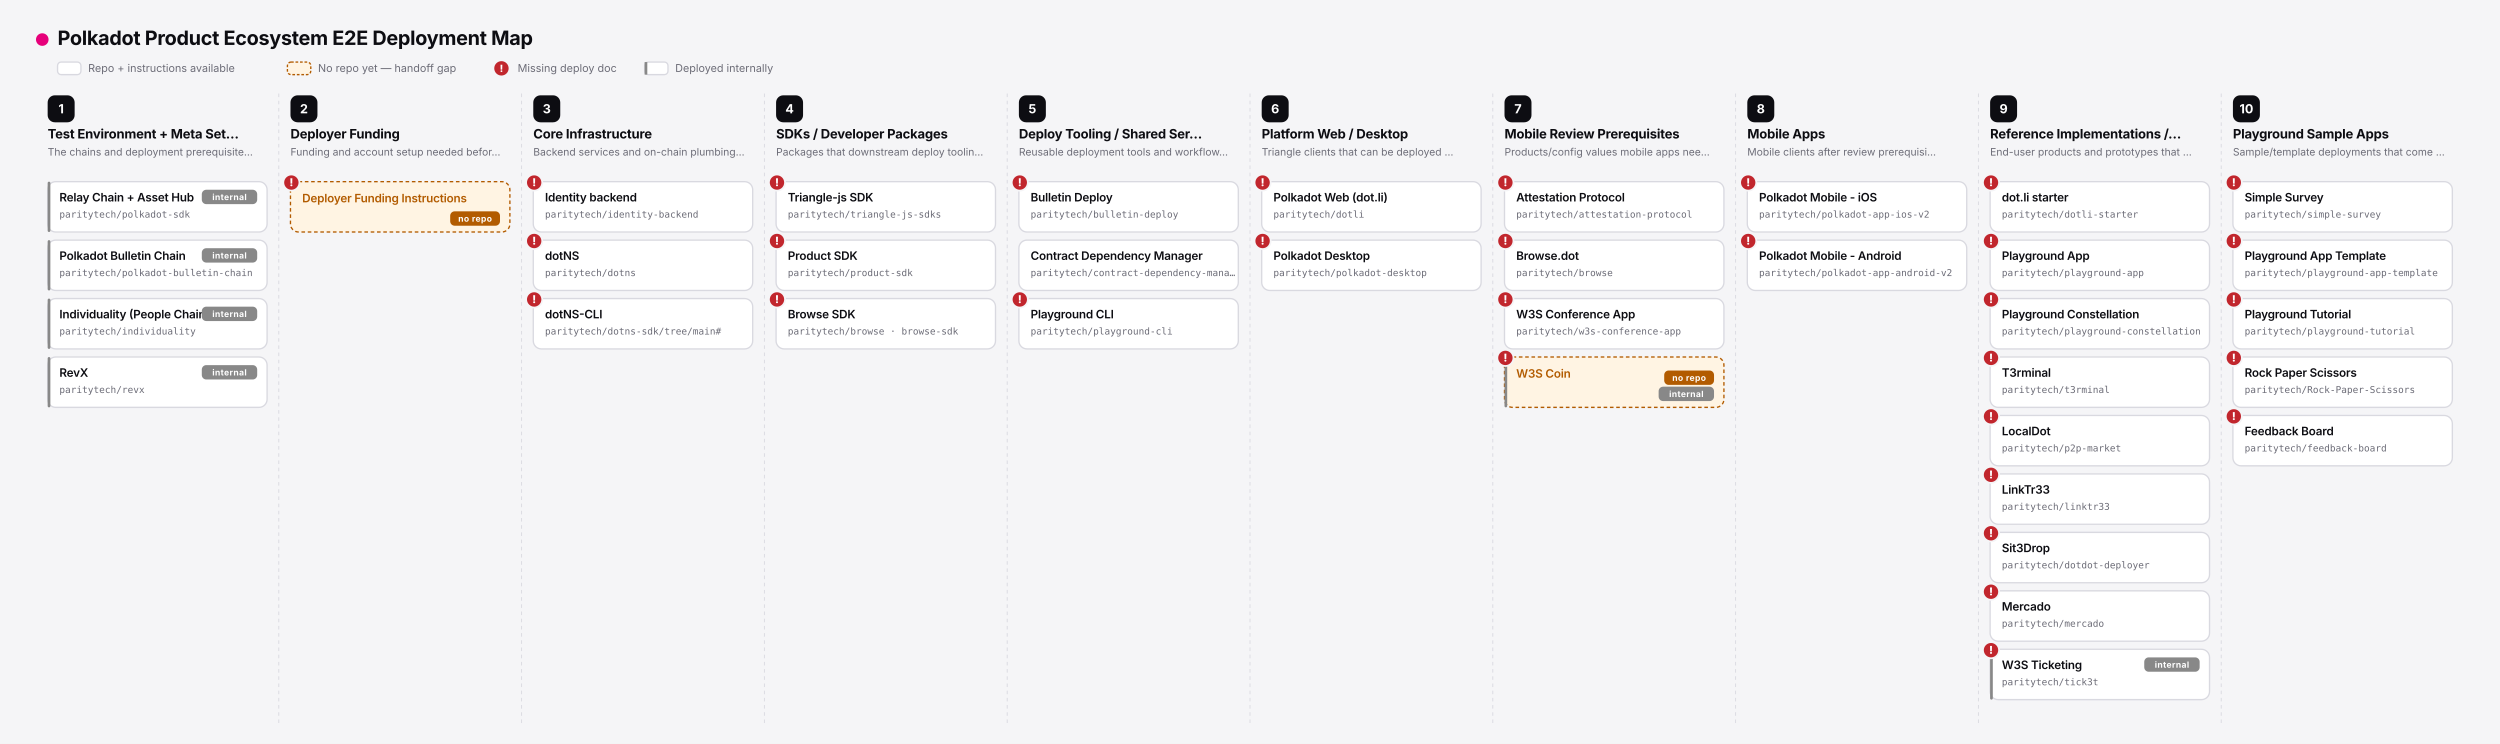
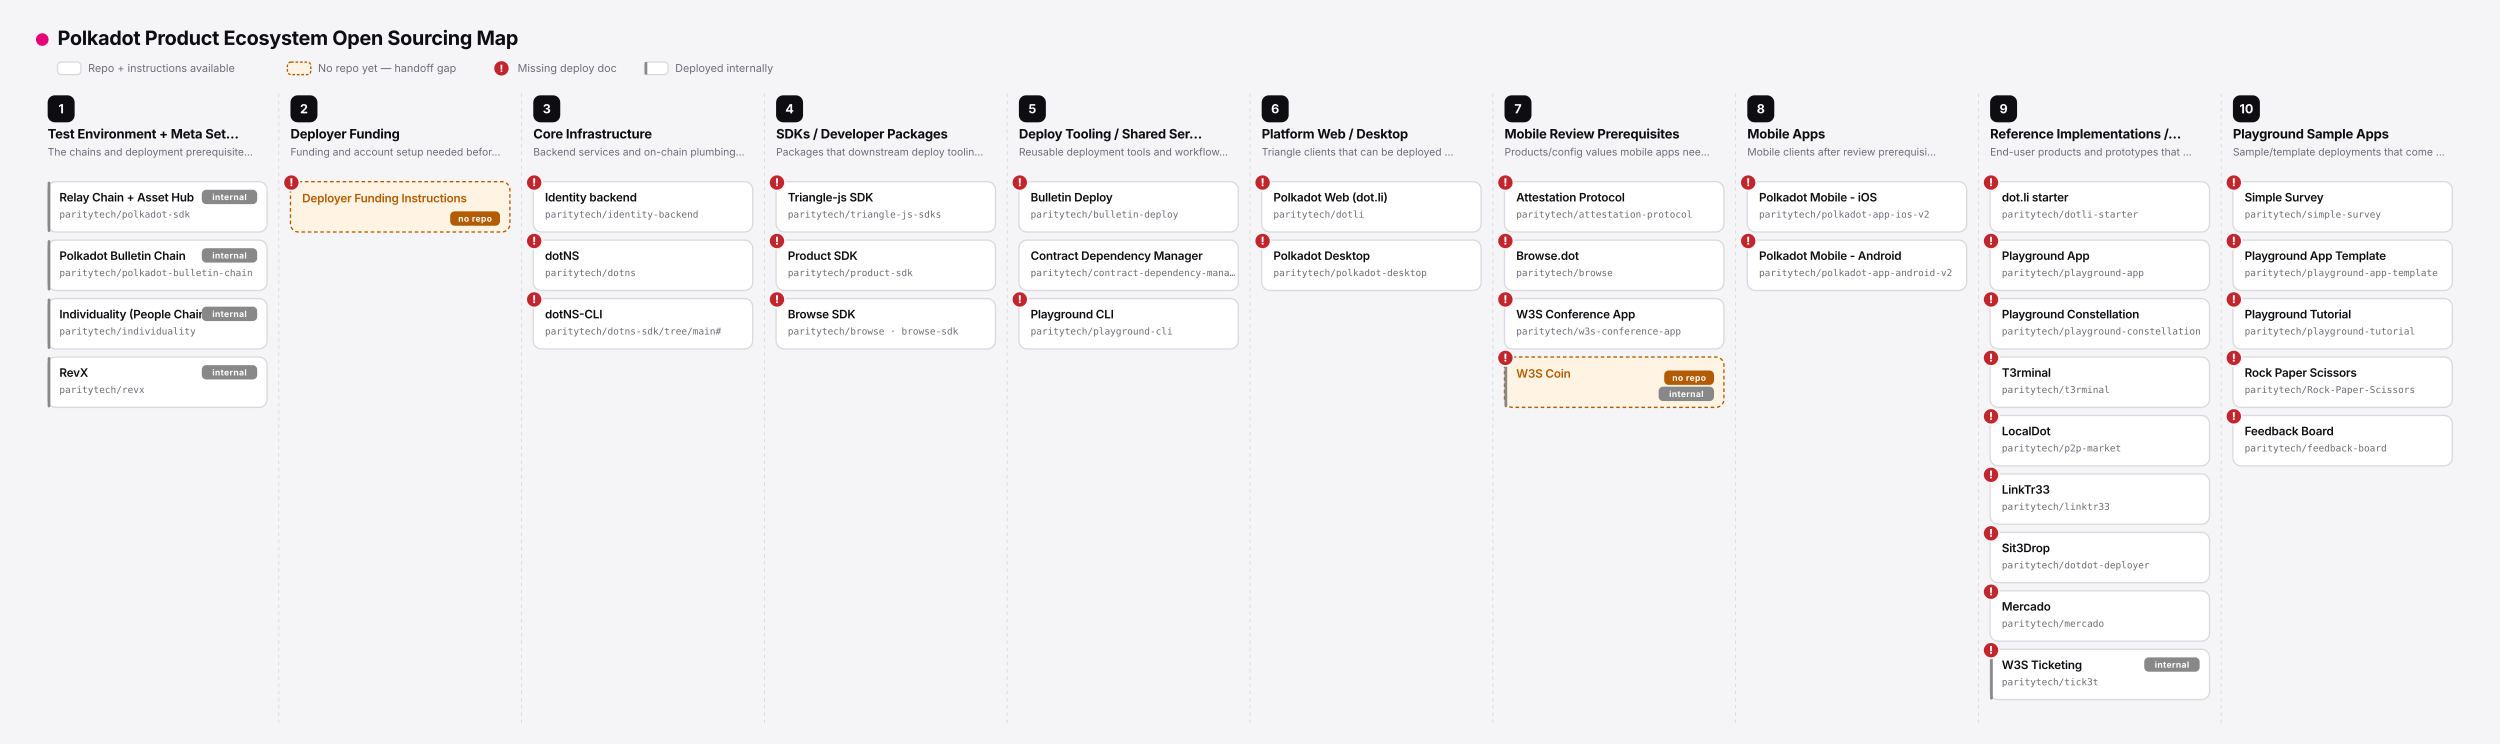
<svg xmlns="http://www.w3.org/2000/svg" xmlns:xlink="http://www.w3.org/1999/xlink" width="2780" height="827" viewBox="0 0 2780 827" font-family="-apple-system, BlinkMacSystemFont, 'Segoe UI', Inter, Roboto, Helvetica, Arial, sans-serif">
  <rect width="2780" height="827" fill="#f5f5f7" />
  <circle cx="47" cy="44" r="7" fill="#e6007a" />
-   <text x="64" y="50" font-size="22" font-weight="700" fill="#0d0d12" letter-spacing="-0.3">Polkadot Product Ecosystem E2E Deployment Map</text>
+   <text x="64" y="50" font-size="22" font-weight="700" fill="#0d0d12" letter-spacing="-0.3">Polkadot Product Ecosystem Open Sourcing Map</text>
  <rect x="64" y="69" width="26" height="14" rx="4" fill="#ffffff" stroke="#d9d9e0" stroke-width="1.5" />
  <text x="98" y="80" font-size="12" fill="#6b6b76">Repo + instructions available</text>
  <rect x="319.6" y="69" width="26" height="14" rx="4" fill="#fff4e3" stroke="#b25b00" stroke-width="1.5" stroke-dasharray="3 2" />
  <text x="353.6" y="80" font-size="12" fill="#6b6b76">No repo yet — handoff gap</text>
  <circle cx="557.6" cy="76" r="8" fill="#c1262d" />
  <text x="557.6" y="80" text-anchor="middle" font-size="11" font-weight="800" fill="#fff">!</text>
  <text x="575.6" y="80" font-size="12" fill="#6b6b76">Missing deploy doc</text>
  <rect x="716.8" y="69" width="26" height="14" rx="4" fill="#ffffff" stroke="#d9d9e0" stroke-width="1.5" />
  <rect x="716.8" y="69" width="3" height="14" fill="#888888" />
  <text x="750.8" y="80" font-size="12" fill="#6b6b76">Deployed internally</text>
  <line x1="310" y1="104" x2="310" y2="807" stroke="#d9d9e0" stroke-width="1" stroke-dasharray="4 4" />
  <rect x="53" y="106" width="30" height="30" rx="8" fill="#0d0d12" />
  <text x="68" y="126" text-anchor="middle" font-size="14" font-weight="700" fill="#fff">1</text>
  <text x="53" y="154" font-size="14.5" font-weight="700" fill="#0d0d12" letter-spacing="-0.2">Test Environment + Meta Set…</text>
  <text x="53" y="173" font-size="11.5" fill="#6b6b76">The chains and deployment prerequisite…</text>
  <a xlink:href="https://github.com/paritytech/polkadot-sdk" href="https://github.com/paritytech/polkadot-sdk" target="_blank">
    <rect x="53" y="202" width="244" height="56" rx="9" fill="#ffffff" stroke="#d9d9e0" stroke-width="1.5" />
    <rect x="53" y="202" width="3" height="56" rx="1.5" fill="#888888" />
    <text x="66" y="224" font-size="13" font-weight="600" fill="#0d0d12" letter-spacing="-0.2">Relay Chain + Asset Hub</text>
    <text x="66" y="242" font-size="10.5" font-family="ui-monospace, 'SF Mono', Menlo, monospace" fill="#6b6b76">paritytech/polkadot-sdk</text>
    <rect x="224.4" y="211" width="61.6" height="16" rx="5" fill="#888888" />
    <text x="255.2" y="222.5" text-anchor="middle" font-size="9.5" font-weight="700" fill="#fff" letter-spacing="0.4">internal</text>
  </a>
  <a xlink:href="https://github.com/paritytech/polkadot-bulletin-chain" href="https://github.com/paritytech/polkadot-bulletin-chain" target="_blank">
    <rect x="53" y="267" width="244" height="56" rx="9" fill="#ffffff" stroke="#d9d9e0" stroke-width="1.5" />
    <rect x="53" y="267" width="3" height="56" rx="1.5" fill="#888888" />
    <text x="66" y="289" font-size="13" font-weight="600" fill="#0d0d12" letter-spacing="-0.2">Polkadot Bulletin Chain</text>
    <text x="66" y="307" font-size="10.5" font-family="ui-monospace, 'SF Mono', Menlo, monospace" fill="#6b6b76">paritytech/polkadot-bulletin-chain</text>
    <rect x="224.4" y="276" width="61.6" height="16" rx="5" fill="#888888" />
    <text x="255.2" y="287.5" text-anchor="middle" font-size="9.5" font-weight="700" fill="#fff" letter-spacing="0.4">internal</text>
  </a>
  <a xlink:href="https://github.com/paritytech/individuality" href="https://github.com/paritytech/individuality" target="_blank">
    <rect x="53" y="332" width="244" height="56" rx="9" fill="#ffffff" stroke="#d9d9e0" stroke-width="1.5" />
    <rect x="53" y="332" width="3" height="56" rx="1.5" fill="#888888" />
    <text x="66" y="354" font-size="13" font-weight="600" fill="#0d0d12" letter-spacing="-0.2">Individuality (People Chain)</text>
    <text x="66" y="372" font-size="10.5" font-family="ui-monospace, 'SF Mono', Menlo, monospace" fill="#6b6b76">paritytech/individuality</text>
    <rect x="224.4" y="341" width="61.6" height="16" rx="5" fill="#888888" />
    <text x="255.2" y="352.5" text-anchor="middle" font-size="9.5" font-weight="700" fill="#fff" letter-spacing="0.4">internal</text>
  </a>
  <a xlink:href="https://github.com/paritytech/revx" href="https://github.com/paritytech/revx" target="_blank">
    <rect x="53" y="397" width="244" height="56" rx="9" fill="#ffffff" stroke="#d9d9e0" stroke-width="1.5" />
    <rect x="53" y="397" width="3" height="56" rx="1.5" fill="#888888" />
    <text x="66" y="419" font-size="13" font-weight="600" fill="#0d0d12" letter-spacing="-0.2">RevX</text>
    <text x="66" y="437" font-size="10.5" font-family="ui-monospace, 'SF Mono', Menlo, monospace" fill="#6b6b76">paritytech/revx</text>
    <rect x="224.4" y="406" width="61.6" height="16" rx="5" fill="#888888" />
    <text x="255.2" y="417.5" text-anchor="middle" font-size="9.5" font-weight="700" fill="#fff" letter-spacing="0.4">internal</text>
  </a>
  <line x1="580" y1="104" x2="580" y2="807" stroke="#d9d9e0" stroke-width="1" stroke-dasharray="4 4" />
  <rect x="323" y="106" width="30" height="30" rx="8" fill="#0d0d12" />
  <text x="338" y="126" text-anchor="middle" font-size="14" font-weight="700" fill="#fff">2</text>
  <text x="323" y="154" font-size="14.5" font-weight="700" fill="#0d0d12" letter-spacing="-0.2">Deployer Funding</text>
  <text x="323" y="173" font-size="11.5" fill="#6b6b76">Funding and account setup needed befor…</text>
  <rect x="323" y="202" width="244" height="56" rx="9" fill="#fff4e3" stroke="#b25b00" stroke-width="1.5" stroke-dasharray="4 3" />
  <circle cx="324" cy="203" r="9" fill="#c1262d" stroke="#f5f5f7" stroke-width="2" />
  <text x="324" y="207" text-anchor="middle" font-size="12" font-weight="800" fill="#fff">!</text>
  <text x="336" y="225" font-size="13" font-weight="600" fill="#b25b00" letter-spacing="-0.2">Deployer Funding Instructions</text>
  <rect x="500.6" y="235" width="55.4" height="16" rx="5" fill="#b25b00" />
  <text x="528.3" y="246.5" text-anchor="middle" font-size="9.5" font-weight="700" fill="#fff" letter-spacing="0.4">no repo</text>
  <line x1="850" y1="104" x2="850" y2="807" stroke="#d9d9e0" stroke-width="1" stroke-dasharray="4 4" />
  <rect x="593" y="106" width="30" height="30" rx="8" fill="#0d0d12" />
  <text x="608" y="126" text-anchor="middle" font-size="14" font-weight="700" fill="#fff">3</text>
  <text x="593" y="154" font-size="14.5" font-weight="700" fill="#0d0d12" letter-spacing="-0.2">Core Infrastructure</text>
  <text x="593" y="173" font-size="11.5" fill="#6b6b76">Backend services and on-chain plumbing…</text>
  <a xlink:href="https://github.com/paritytech/identity-backend" href="https://github.com/paritytech/identity-backend" target="_blank">
    <rect x="593" y="202" width="244" height="56" rx="9" fill="#ffffff" stroke="#d9d9e0" stroke-width="1.5" />
    <circle cx="594" cy="203" r="9" fill="#c1262d" stroke="#f5f5f7" stroke-width="2" />
    <text x="594" y="207" text-anchor="middle" font-size="12" font-weight="800" fill="#fff">!</text>
    <text x="606" y="224" font-size="13" font-weight="600" fill="#0d0d12" letter-spacing="-0.2">Identity backend</text>
    <text x="606" y="242" font-size="10.5" font-family="ui-monospace, 'SF Mono', Menlo, monospace" fill="#6b6b76">paritytech/identity-backend</text>
  </a>
  <a xlink:href="https://github.com/paritytech/dotns" href="https://github.com/paritytech/dotns" target="_blank">
    <rect x="593" y="267" width="244" height="56" rx="9" fill="#ffffff" stroke="#d9d9e0" stroke-width="1.5" />
    <circle cx="594" cy="268" r="9" fill="#c1262d" stroke="#f5f5f7" stroke-width="2" />
    <text x="594" y="272" text-anchor="middle" font-size="12" font-weight="800" fill="#fff">!</text>
    <text x="606" y="289" font-size="13" font-weight="600" fill="#0d0d12" letter-spacing="-0.2">dotNS</text>
    <text x="606" y="307" font-size="10.5" font-family="ui-monospace, 'SF Mono', Menlo, monospace" fill="#6b6b76">paritytech/dotns</text>
  </a>
  <a xlink:href="https://github.com/paritytech/dotns-sdk/tree/main#" href="https://github.com/paritytech/dotns-sdk/tree/main#" target="_blank">
    <rect x="593" y="332" width="244" height="56" rx="9" fill="#ffffff" stroke="#d9d9e0" stroke-width="1.5" />
    <circle cx="594" cy="333" r="9" fill="#c1262d" stroke="#f5f5f7" stroke-width="2" />
    <text x="594" y="337" text-anchor="middle" font-size="12" font-weight="800" fill="#fff">!</text>
    <text x="606" y="354" font-size="13" font-weight="600" fill="#0d0d12" letter-spacing="-0.2">dotNS-CLI</text>
    <text x="606" y="372" font-size="10.5" font-family="ui-monospace, 'SF Mono', Menlo, monospace" fill="#6b6b76">paritytech/dotns-sdk/tree/main#</text>
  </a>
  <line x1="1120" y1="104" x2="1120" y2="807" stroke="#d9d9e0" stroke-width="1" stroke-dasharray="4 4" />
  <rect x="863" y="106" width="30" height="30" rx="8" fill="#0d0d12" />
  <text x="878" y="126" text-anchor="middle" font-size="14" font-weight="700" fill="#fff">4</text>
  <text x="863" y="154" font-size="14.5" font-weight="700" fill="#0d0d12" letter-spacing="-0.2">SDKs / Developer Packages</text>
  <text x="863" y="173" font-size="11.5" fill="#6b6b76">Packages that downstream deploy toolin…</text>
  <a xlink:href="https://github.com/paritytech/triangle-js-sdks" href="https://github.com/paritytech/triangle-js-sdks" target="_blank">
    <rect x="863" y="202" width="244" height="56" rx="9" fill="#ffffff" stroke="#d9d9e0" stroke-width="1.5" />
    <circle cx="864" cy="203" r="9" fill="#c1262d" stroke="#f5f5f7" stroke-width="2" />
    <text x="864" y="207" text-anchor="middle" font-size="12" font-weight="800" fill="#fff">!</text>
    <text x="876" y="224" font-size="13" font-weight="600" fill="#0d0d12" letter-spacing="-0.2">Triangle-js SDK</text>
    <text x="876" y="242" font-size="10.5" font-family="ui-monospace, 'SF Mono', Menlo, monospace" fill="#6b6b76">paritytech/triangle-js-sdks</text>
  </a>
  <a xlink:href="https://github.com/paritytech/product-sdk" href="https://github.com/paritytech/product-sdk" target="_blank">
    <rect x="863" y="267" width="244" height="56" rx="9" fill="#ffffff" stroke="#d9d9e0" stroke-width="1.5" />
    <circle cx="864" cy="268" r="9" fill="#c1262d" stroke="#f5f5f7" stroke-width="2" />
    <text x="864" y="272" text-anchor="middle" font-size="12" font-weight="800" fill="#fff">!</text>
    <text x="876" y="289" font-size="13" font-weight="600" fill="#0d0d12" letter-spacing="-0.2">Product SDK</text>
    <text x="876" y="307" font-size="10.5" font-family="ui-monospace, 'SF Mono', Menlo, monospace" fill="#6b6b76">paritytech/product-sdk</text>
  </a>
  <a xlink:href="https://github.com/paritytech/browse/tree/main/packages/browse-sdk" href="https://github.com/paritytech/browse/tree/main/packages/browse-sdk" target="_blank">
    <rect x="863" y="332" width="244" height="56" rx="9" fill="#ffffff" stroke="#d9d9e0" stroke-width="1.5" />
    <circle cx="864" cy="333" r="9" fill="#c1262d" stroke="#f5f5f7" stroke-width="2" />
    <text x="864" y="337" text-anchor="middle" font-size="12" font-weight="800" fill="#fff">!</text>
    <text x="876" y="354" font-size="13" font-weight="600" fill="#0d0d12" letter-spacing="-0.2">Browse SDK</text>
    <text x="876" y="372" font-size="10.5" font-family="ui-monospace, 'SF Mono', Menlo, monospace" fill="#6b6b76">paritytech/browse · browse-sdk</text>
  </a>
  <line x1="1390" y1="104" x2="1390" y2="807" stroke="#d9d9e0" stroke-width="1" stroke-dasharray="4 4" />
  <rect x="1133" y="106" width="30" height="30" rx="8" fill="#0d0d12" />
  <text x="1148" y="126" text-anchor="middle" font-size="14" font-weight="700" fill="#fff">5</text>
  <text x="1133" y="154" font-size="14.5" font-weight="700" fill="#0d0d12" letter-spacing="-0.2">Deploy Tooling / Shared Ser…</text>
  <text x="1133" y="173" font-size="11.5" fill="#6b6b76">Reusable deployment tools and workflow…</text>
  <a xlink:href="https://github.com/paritytech/bulletin-deploy" href="https://github.com/paritytech/bulletin-deploy" target="_blank">
    <rect x="1133" y="202" width="244" height="56" rx="9" fill="#ffffff" stroke="#d9d9e0" stroke-width="1.5" />
    <circle cx="1134" cy="203" r="9" fill="#c1262d" stroke="#f5f5f7" stroke-width="2" />
    <text x="1134" y="207" text-anchor="middle" font-size="12" font-weight="800" fill="#fff">!</text>
    <text x="1146" y="224" font-size="13" font-weight="600" fill="#0d0d12" letter-spacing="-0.2">Bulletin Deploy</text>
    <text x="1146" y="242" font-size="10.5" font-family="ui-monospace, 'SF Mono', Menlo, monospace" fill="#6b6b76">paritytech/bulletin-deploy</text>
  </a>
  <a xlink:href="https://github.com/paritytech/contract-dependency-manager/blob/main/DEPLOY_DOC.md" href="https://github.com/paritytech/contract-dependency-manager/blob/main/DEPLOY_DOC.md" target="_blank">
    <rect x="1133" y="267" width="244" height="56" rx="9" fill="#ffffff" stroke="#d9d9e0" stroke-width="1.5" />
    <text x="1146" y="289" font-size="13" font-weight="600" fill="#0d0d12" letter-spacing="-0.2">Contract Dependency Manager</text>
    <text x="1146" y="307" font-size="10.5" font-family="ui-monospace, 'SF Mono', Menlo, monospace" fill="#6b6b76">paritytech/contract-dependency-mana…</text>
  </a>
  <a xlink:href="https://github.com/paritytech/playground-cli" href="https://github.com/paritytech/playground-cli" target="_blank">
    <rect x="1133" y="332" width="244" height="56" rx="9" fill="#ffffff" stroke="#d9d9e0" stroke-width="1.5" />
    <circle cx="1134" cy="333" r="9" fill="#c1262d" stroke="#f5f5f7" stroke-width="2" />
    <text x="1134" y="337" text-anchor="middle" font-size="12" font-weight="800" fill="#fff">!</text>
    <text x="1146" y="354" font-size="13" font-weight="600" fill="#0d0d12" letter-spacing="-0.2">Playground CLI</text>
    <text x="1146" y="372" font-size="10.5" font-family="ui-monospace, 'SF Mono', Menlo, monospace" fill="#6b6b76">paritytech/playground-cli</text>
  </a>
  <line x1="1660" y1="104" x2="1660" y2="807" stroke="#d9d9e0" stroke-width="1" stroke-dasharray="4 4" />
  <rect x="1403" y="106" width="30" height="30" rx="8" fill="#0d0d12" />
  <text x="1418" y="126" text-anchor="middle" font-size="14" font-weight="700" fill="#fff">6</text>
  <text x="1403" y="154" font-size="14.5" font-weight="700" fill="#0d0d12" letter-spacing="-0.2">Platform Web / Desktop</text>
  <text x="1403" y="173" font-size="11.5" fill="#6b6b76">Triangle clients that can be deployed …</text>
  <a xlink:href="https://github.com/paritytech/dotli" href="https://github.com/paritytech/dotli" target="_blank">
    <rect x="1403" y="202" width="244" height="56" rx="9" fill="#ffffff" stroke="#d9d9e0" stroke-width="1.5" />
    <circle cx="1404" cy="203" r="9" fill="#c1262d" stroke="#f5f5f7" stroke-width="2" />
    <text x="1404" y="207" text-anchor="middle" font-size="12" font-weight="800" fill="#fff">!</text>
    <text x="1416" y="224" font-size="13" font-weight="600" fill="#0d0d12" letter-spacing="-0.2">Polkadot Web (dot.li)</text>
    <text x="1416" y="242" font-size="10.5" font-family="ui-monospace, 'SF Mono', Menlo, monospace" fill="#6b6b76">paritytech/dotli</text>
  </a>
  <a xlink:href="https://github.com/paritytech/polkadot-desktop" href="https://github.com/paritytech/polkadot-desktop" target="_blank">
    <rect x="1403" y="267" width="244" height="56" rx="9" fill="#ffffff" stroke="#d9d9e0" stroke-width="1.5" />
    <circle cx="1404" cy="268" r="9" fill="#c1262d" stroke="#f5f5f7" stroke-width="2" />
    <text x="1404" y="272" text-anchor="middle" font-size="12" font-weight="800" fill="#fff">!</text>
    <text x="1416" y="289" font-size="13" font-weight="600" fill="#0d0d12" letter-spacing="-0.2">Polkadot Desktop</text>
    <text x="1416" y="307" font-size="10.5" font-family="ui-monospace, 'SF Mono', Menlo, monospace" fill="#6b6b76">paritytech/polkadot-desktop</text>
  </a>
  <line x1="1930" y1="104" x2="1930" y2="807" stroke="#d9d9e0" stroke-width="1" stroke-dasharray="4 4" />
  <rect x="1673" y="106" width="30" height="30" rx="8" fill="#0d0d12" />
  <text x="1688" y="126" text-anchor="middle" font-size="14" font-weight="700" fill="#fff">7</text>
  <text x="1673" y="154" font-size="14.5" font-weight="700" fill="#0d0d12" letter-spacing="-0.2">Mobile Review Prerequisites</text>
  <text x="1673" y="173" font-size="11.5" fill="#6b6b76">Products/config values mobile apps nee…</text>
  <a xlink:href="https://github.com/paritytech/attestation-protocol" href="https://github.com/paritytech/attestation-protocol" target="_blank">
    <rect x="1673" y="202" width="244" height="56" rx="9" fill="#ffffff" stroke="#d9d9e0" stroke-width="1.5" />
    <circle cx="1674" cy="203" r="9" fill="#c1262d" stroke="#f5f5f7" stroke-width="2" />
    <text x="1674" y="207" text-anchor="middle" font-size="12" font-weight="800" fill="#fff">!</text>
    <text x="1686" y="224" font-size="13" font-weight="600" fill="#0d0d12" letter-spacing="-0.2">Attestation Protocol</text>
    <text x="1686" y="242" font-size="10.5" font-family="ui-monospace, 'SF Mono', Menlo, monospace" fill="#6b6b76">paritytech/attestation-protocol</text>
  </a>
  <a xlink:href="https://github.com/paritytech/browse" href="https://github.com/paritytech/browse" target="_blank">
    <rect x="1673" y="267" width="244" height="56" rx="9" fill="#ffffff" stroke="#d9d9e0" stroke-width="1.5" />
    <circle cx="1674" cy="268" r="9" fill="#c1262d" stroke="#f5f5f7" stroke-width="2" />
    <text x="1674" y="272" text-anchor="middle" font-size="12" font-weight="800" fill="#fff">!</text>
    <text x="1686" y="289" font-size="13" font-weight="600" fill="#0d0d12" letter-spacing="-0.2">Browse.dot</text>
    <text x="1686" y="307" font-size="10.5" font-family="ui-monospace, 'SF Mono', Menlo, monospace" fill="#6b6b76">paritytech/browse</text>
  </a>
  <a xlink:href="https://github.com/paritytech/w3s-conference-app" href="https://github.com/paritytech/w3s-conference-app" target="_blank">
    <rect x="1673" y="332" width="244" height="56" rx="9" fill="#ffffff" stroke="#d9d9e0" stroke-width="1.5" />
    <circle cx="1674" cy="333" r="9" fill="#c1262d" stroke="#f5f5f7" stroke-width="2" />
    <text x="1674" y="337" text-anchor="middle" font-size="12" font-weight="800" fill="#fff">!</text>
    <text x="1686" y="354" font-size="13" font-weight="600" fill="#0d0d12" letter-spacing="-0.2">W3S Conference App</text>
    <text x="1686" y="372" font-size="10.5" font-family="ui-monospace, 'SF Mono', Menlo, monospace" fill="#6b6b76">paritytech/w3s-conference-app</text>
  </a>
  <rect x="1673" y="397" width="244" height="56" rx="9" fill="#fff4e3" stroke="#b25b00" stroke-width="1.5" stroke-dasharray="4 3" />
  <rect x="1673" y="397" width="3" height="56" rx="1.5" fill="#888888" />
  <circle cx="1674" cy="398" r="9" fill="#c1262d" stroke="#f5f5f7" stroke-width="2" />
  <text x="1674" y="402" text-anchor="middle" font-size="12" font-weight="800" fill="#fff">!</text>
  <text x="1686" y="420" font-size="13" font-weight="600" fill="#b25b00" letter-spacing="-0.2">W3S Coin</text>
  <rect x="1850.6" y="412" width="55.4" height="16" rx="5" fill="#b25b00" />
  <text x="1878.3" y="423.5" text-anchor="middle" font-size="9.5" font-weight="700" fill="#fff" letter-spacing="0.4">no repo</text>
  <rect x="1844.4" y="430" width="61.6" height="16" rx="5" fill="#888888" />
  <text x="1875.2" y="441.5" text-anchor="middle" font-size="9.5" font-weight="700" fill="#fff" letter-spacing="0.4">internal</text>
  <line x1="2200" y1="104" x2="2200" y2="807" stroke="#d9d9e0" stroke-width="1" stroke-dasharray="4 4" />
  <rect x="1943" y="106" width="30" height="30" rx="8" fill="#0d0d12" />
  <text x="1958" y="126" text-anchor="middle" font-size="14" font-weight="700" fill="#fff">8</text>
  <text x="1943" y="154" font-size="14.5" font-weight="700" fill="#0d0d12" letter-spacing="-0.2">Mobile Apps</text>
  <text x="1943" y="173" font-size="11.5" fill="#6b6b76">Mobile clients after review prerequisi…</text>
  <a xlink:href="https://github.com/paritytech/polkadot-app-ios-v2" href="https://github.com/paritytech/polkadot-app-ios-v2" target="_blank">
    <rect x="1943" y="202" width="244" height="56" rx="9" fill="#ffffff" stroke="#d9d9e0" stroke-width="1.5" />
    <circle cx="1944" cy="203" r="9" fill="#c1262d" stroke="#f5f5f7" stroke-width="2" />
    <text x="1944" y="207" text-anchor="middle" font-size="12" font-weight="800" fill="#fff">!</text>
    <text x="1956" y="224" font-size="13" font-weight="600" fill="#0d0d12" letter-spacing="-0.2">Polkadot Mobile - iOS</text>
    <text x="1956" y="242" font-size="10.5" font-family="ui-monospace, 'SF Mono', Menlo, monospace" fill="#6b6b76">paritytech/polkadot-app-ios-v2</text>
  </a>
  <a xlink:href="https://github.com/paritytech/polkadot-app-android-v2" href="https://github.com/paritytech/polkadot-app-android-v2" target="_blank">
    <rect x="1943" y="267" width="244" height="56" rx="9" fill="#ffffff" stroke="#d9d9e0" stroke-width="1.5" />
    <circle cx="1944" cy="268" r="9" fill="#c1262d" stroke="#f5f5f7" stroke-width="2" />
    <text x="1944" y="272" text-anchor="middle" font-size="12" font-weight="800" fill="#fff">!</text>
    <text x="1956" y="289" font-size="13" font-weight="600" fill="#0d0d12" letter-spacing="-0.2">Polkadot Mobile - Android</text>
    <text x="1956" y="307" font-size="10.5" font-family="ui-monospace, 'SF Mono', Menlo, monospace" fill="#6b6b76">paritytech/polkadot-app-android-v2</text>
  </a>
  <line x1="2470" y1="104" x2="2470" y2="807" stroke="#d9d9e0" stroke-width="1" stroke-dasharray="4 4" />
  <rect x="2213" y="106" width="30" height="30" rx="8" fill="#0d0d12" />
  <text x="2228" y="126" text-anchor="middle" font-size="14" font-weight="700" fill="#fff">9</text>
  <text x="2213" y="154" font-size="14.5" font-weight="700" fill="#0d0d12" letter-spacing="-0.2">Reference Implementations /…</text>
  <text x="2213" y="173" font-size="11.5" fill="#6b6b76">End-user products and prototypes that …</text>
  <a xlink:href="https://github.com/paritytech/dotli-starter" href="https://github.com/paritytech/dotli-starter" target="_blank">
    <rect x="2213" y="202" width="244" height="56" rx="9" fill="#ffffff" stroke="#d9d9e0" stroke-width="1.5" />
    <circle cx="2214" cy="203" r="9" fill="#c1262d" stroke="#f5f5f7" stroke-width="2" />
    <text x="2214" y="207" text-anchor="middle" font-size="12" font-weight="800" fill="#fff">!</text>
    <text x="2226" y="224" font-size="13" font-weight="600" fill="#0d0d12" letter-spacing="-0.2">dot.li starter</text>
    <text x="2226" y="242" font-size="10.5" font-family="ui-monospace, 'SF Mono', Menlo, monospace" fill="#6b6b76">paritytech/dotli-starter</text>
  </a>
  <a xlink:href="https://github.com/paritytech/playground-app" href="https://github.com/paritytech/playground-app" target="_blank">
    <rect x="2213" y="267" width="244" height="56" rx="9" fill="#ffffff" stroke="#d9d9e0" stroke-width="1.5" />
    <circle cx="2214" cy="268" r="9" fill="#c1262d" stroke="#f5f5f7" stroke-width="2" />
    <text x="2214" y="272" text-anchor="middle" font-size="12" font-weight="800" fill="#fff">!</text>
    <text x="2226" y="289" font-size="13" font-weight="600" fill="#0d0d12" letter-spacing="-0.2">Playground App</text>
    <text x="2226" y="307" font-size="10.5" font-family="ui-monospace, 'SF Mono', Menlo, monospace" fill="#6b6b76">paritytech/playground-app</text>
  </a>
  <a xlink:href="https://github.com/paritytech/playground-constellation" href="https://github.com/paritytech/playground-constellation" target="_blank">
    <rect x="2213" y="332" width="244" height="56" rx="9" fill="#ffffff" stroke="#d9d9e0" stroke-width="1.5" />
    <circle cx="2214" cy="333" r="9" fill="#c1262d" stroke="#f5f5f7" stroke-width="2" />
    <text x="2214" y="337" text-anchor="middle" font-size="12" font-weight="800" fill="#fff">!</text>
    <text x="2226" y="354" font-size="13" font-weight="600" fill="#0d0d12" letter-spacing="-0.2">Playground Constellation</text>
    <text x="2226" y="372" font-size="10.5" font-family="ui-monospace, 'SF Mono', Menlo, monospace" fill="#6b6b76">paritytech/playground-constellation</text>
  </a>
  <a xlink:href="https://github.com/paritytech/t3rminal" href="https://github.com/paritytech/t3rminal" target="_blank">
    <rect x="2213" y="397" width="244" height="56" rx="9" fill="#ffffff" stroke="#d9d9e0" stroke-width="1.5" />
    <circle cx="2214" cy="398" r="9" fill="#c1262d" stroke="#f5f5f7" stroke-width="2" />
    <text x="2214" y="402" text-anchor="middle" font-size="12" font-weight="800" fill="#fff">!</text>
    <text x="2226" y="419" font-size="13" font-weight="600" fill="#0d0d12" letter-spacing="-0.2">T3rminal</text>
    <text x="2226" y="437" font-size="10.5" font-family="ui-monospace, 'SF Mono', Menlo, monospace" fill="#6b6b76">paritytech/t3rminal</text>
  </a>
  <a xlink:href="https://github.com/paritytech/p2p-market" href="https://github.com/paritytech/p2p-market" target="_blank">
    <rect x="2213" y="462" width="244" height="56" rx="9" fill="#ffffff" stroke="#d9d9e0" stroke-width="1.5" />
    <circle cx="2214" cy="463" r="9" fill="#c1262d" stroke="#f5f5f7" stroke-width="2" />
    <text x="2214" y="467" text-anchor="middle" font-size="12" font-weight="800" fill="#fff">!</text>
    <text x="2226" y="484" font-size="13" font-weight="600" fill="#0d0d12" letter-spacing="-0.2">LocalDot</text>
    <text x="2226" y="502" font-size="10.5" font-family="ui-monospace, 'SF Mono', Menlo, monospace" fill="#6b6b76">paritytech/p2p-market</text>
  </a>
  <a xlink:href="https://github.com/paritytech/linktr33" href="https://github.com/paritytech/linktr33" target="_blank">
    <rect x="2213" y="527" width="244" height="56" rx="9" fill="#ffffff" stroke="#d9d9e0" stroke-width="1.5" />
    <circle cx="2214" cy="528" r="9" fill="#c1262d" stroke="#f5f5f7" stroke-width="2" />
    <text x="2214" y="532" text-anchor="middle" font-size="12" font-weight="800" fill="#fff">!</text>
    <text x="2226" y="549" font-size="13" font-weight="600" fill="#0d0d12" letter-spacing="-0.2">LinkTr33</text>
    <text x="2226" y="567" font-size="10.5" font-family="ui-monospace, 'SF Mono', Menlo, monospace" fill="#6b6b76">paritytech/linktr33</text>
  </a>
  <a xlink:href="https://github.com/paritytech/dotdot-deployer" href="https://github.com/paritytech/dotdot-deployer" target="_blank">
    <rect x="2213" y="592" width="244" height="56" rx="9" fill="#ffffff" stroke="#d9d9e0" stroke-width="1.5" />
    <circle cx="2214" cy="593" r="9" fill="#c1262d" stroke="#f5f5f7" stroke-width="2" />
    <text x="2214" y="597" text-anchor="middle" font-size="12" font-weight="800" fill="#fff">!</text>
    <text x="2226" y="614" font-size="13" font-weight="600" fill="#0d0d12" letter-spacing="-0.2">Sit3Drop</text>
    <text x="2226" y="632" font-size="10.5" font-family="ui-monospace, 'SF Mono', Menlo, monospace" fill="#6b6b76">paritytech/dotdot-deployer</text>
  </a>
  <a xlink:href="https://github.com/paritytech/mercado" href="https://github.com/paritytech/mercado" target="_blank">
    <rect x="2213" y="657" width="244" height="56" rx="9" fill="#ffffff" stroke="#d9d9e0" stroke-width="1.5" />
    <circle cx="2214" cy="658" r="9" fill="#c1262d" stroke="#f5f5f7" stroke-width="2" />
    <text x="2214" y="662" text-anchor="middle" font-size="12" font-weight="800" fill="#fff">!</text>
    <text x="2226" y="679" font-size="13" font-weight="600" fill="#0d0d12" letter-spacing="-0.2">Mercado</text>
    <text x="2226" y="697" font-size="10.5" font-family="ui-monospace, 'SF Mono', Menlo, monospace" fill="#6b6b76">paritytech/mercado</text>
  </a>
  <a xlink:href="https://github.com/paritytech/tick3t" href="https://github.com/paritytech/tick3t" target="_blank">
    <rect x="2213" y="722" width="244" height="56" rx="9" fill="#ffffff" stroke="#d9d9e0" stroke-width="1.5" />
    <rect x="2213" y="722" width="3" height="56" rx="1.5" fill="#888888" />
    <circle cx="2214" cy="723" r="9" fill="#c1262d" stroke="#f5f5f7" stroke-width="2" />
    <text x="2214" y="727" text-anchor="middle" font-size="12" font-weight="800" fill="#fff">!</text>
    <text x="2226" y="744" font-size="13" font-weight="600" fill="#0d0d12" letter-spacing="-0.2">W3S Ticketing</text>
    <text x="2226" y="762" font-size="10.5" font-family="ui-monospace, 'SF Mono', Menlo, monospace" fill="#6b6b76">paritytech/tick3t</text>
    <rect x="2384.4" y="731" width="61.6" height="16" rx="5" fill="#888888" />
    <text x="2415.2" y="742.5" text-anchor="middle" font-size="9.5" font-weight="700" fill="#fff" letter-spacing="0.4">internal</text>
  </a>
  <rect x="2483" y="106" width="30" height="30" rx="8" fill="#0d0d12" />
  <text x="2498" y="126" text-anchor="middle" font-size="14" font-weight="700" fill="#fff">10</text>
  <text x="2483" y="154" font-size="14.5" font-weight="700" fill="#0d0d12" letter-spacing="-0.2">Playground Sample Apps</text>
  <text x="2483" y="173" font-size="11.5" fill="#6b6b76">Sample/template deployments that come …</text>
  <a xlink:href="https://github.com/paritytech/simple-survey" href="https://github.com/paritytech/simple-survey" target="_blank">
    <rect x="2483" y="202" width="244" height="56" rx="9" fill="#ffffff" stroke="#d9d9e0" stroke-width="1.5" />
    <circle cx="2484" cy="203" r="9" fill="#c1262d" stroke="#f5f5f7" stroke-width="2" />
    <text x="2484" y="207" text-anchor="middle" font-size="12" font-weight="800" fill="#fff">!</text>
    <text x="2496" y="224" font-size="13" font-weight="600" fill="#0d0d12" letter-spacing="-0.2">Simple Survey</text>
    <text x="2496" y="242" font-size="10.5" font-family="ui-monospace, 'SF Mono', Menlo, monospace" fill="#6b6b76">paritytech/simple-survey</text>
  </a>
  <a xlink:href="https://github.com/paritytech/playground-app-template" href="https://github.com/paritytech/playground-app-template" target="_blank">
    <rect x="2483" y="267" width="244" height="56" rx="9" fill="#ffffff" stroke="#d9d9e0" stroke-width="1.5" />
    <circle cx="2484" cy="268" r="9" fill="#c1262d" stroke="#f5f5f7" stroke-width="2" />
    <text x="2484" y="272" text-anchor="middle" font-size="12" font-weight="800" fill="#fff">!</text>
    <text x="2496" y="289" font-size="13" font-weight="600" fill="#0d0d12" letter-spacing="-0.2">Playground App Template</text>
    <text x="2496" y="307" font-size="10.5" font-family="ui-monospace, 'SF Mono', Menlo, monospace" fill="#6b6b76">paritytech/playground-app-template</text>
  </a>
  <a xlink:href="https://github.com/paritytech/playground-tutorial" href="https://github.com/paritytech/playground-tutorial" target="_blank">
    <rect x="2483" y="332" width="244" height="56" rx="9" fill="#ffffff" stroke="#d9d9e0" stroke-width="1.5" />
    <circle cx="2484" cy="333" r="9" fill="#c1262d" stroke="#f5f5f7" stroke-width="2" />
    <text x="2484" y="337" text-anchor="middle" font-size="12" font-weight="800" fill="#fff">!</text>
    <text x="2496" y="354" font-size="13" font-weight="600" fill="#0d0d12" letter-spacing="-0.2">Playground Tutorial</text>
    <text x="2496" y="372" font-size="10.5" font-family="ui-monospace, 'SF Mono', Menlo, monospace" fill="#6b6b76">paritytech/playground-tutorial</text>
  </a>
  <a xlink:href="https://github.com/paritytech/Rock-Paper-Scissors" href="https://github.com/paritytech/Rock-Paper-Scissors" target="_blank">
    <rect x="2483" y="397" width="244" height="56" rx="9" fill="#ffffff" stroke="#d9d9e0" stroke-width="1.5" />
    <circle cx="2484" cy="398" r="9" fill="#c1262d" stroke="#f5f5f7" stroke-width="2" />
    <text x="2484" y="402" text-anchor="middle" font-size="12" font-weight="800" fill="#fff">!</text>
    <text x="2496" y="419" font-size="13" font-weight="600" fill="#0d0d12" letter-spacing="-0.2">Rock Paper Scissors</text>
    <text x="2496" y="437" font-size="10.5" font-family="ui-monospace, 'SF Mono', Menlo, monospace" fill="#6b6b76">paritytech/Rock-Paper-Scissors</text>
  </a>
  <a xlink:href="https://github.com/paritytech/feedback-board" href="https://github.com/paritytech/feedback-board" target="_blank">
    <rect x="2483" y="462" width="244" height="56" rx="9" fill="#ffffff" stroke="#d9d9e0" stroke-width="1.5" />
    <circle cx="2484" cy="463" r="9" fill="#c1262d" stroke="#f5f5f7" stroke-width="2" />
    <text x="2484" y="467" text-anchor="middle" font-size="12" font-weight="800" fill="#fff">!</text>
    <text x="2496" y="484" font-size="13" font-weight="600" fill="#0d0d12" letter-spacing="-0.2">Feedback Board</text>
    <text x="2496" y="502" font-size="10.5" font-family="ui-monospace, 'SF Mono', Menlo, monospace" fill="#6b6b76">paritytech/feedback-board</text>
  </a>
</svg>
